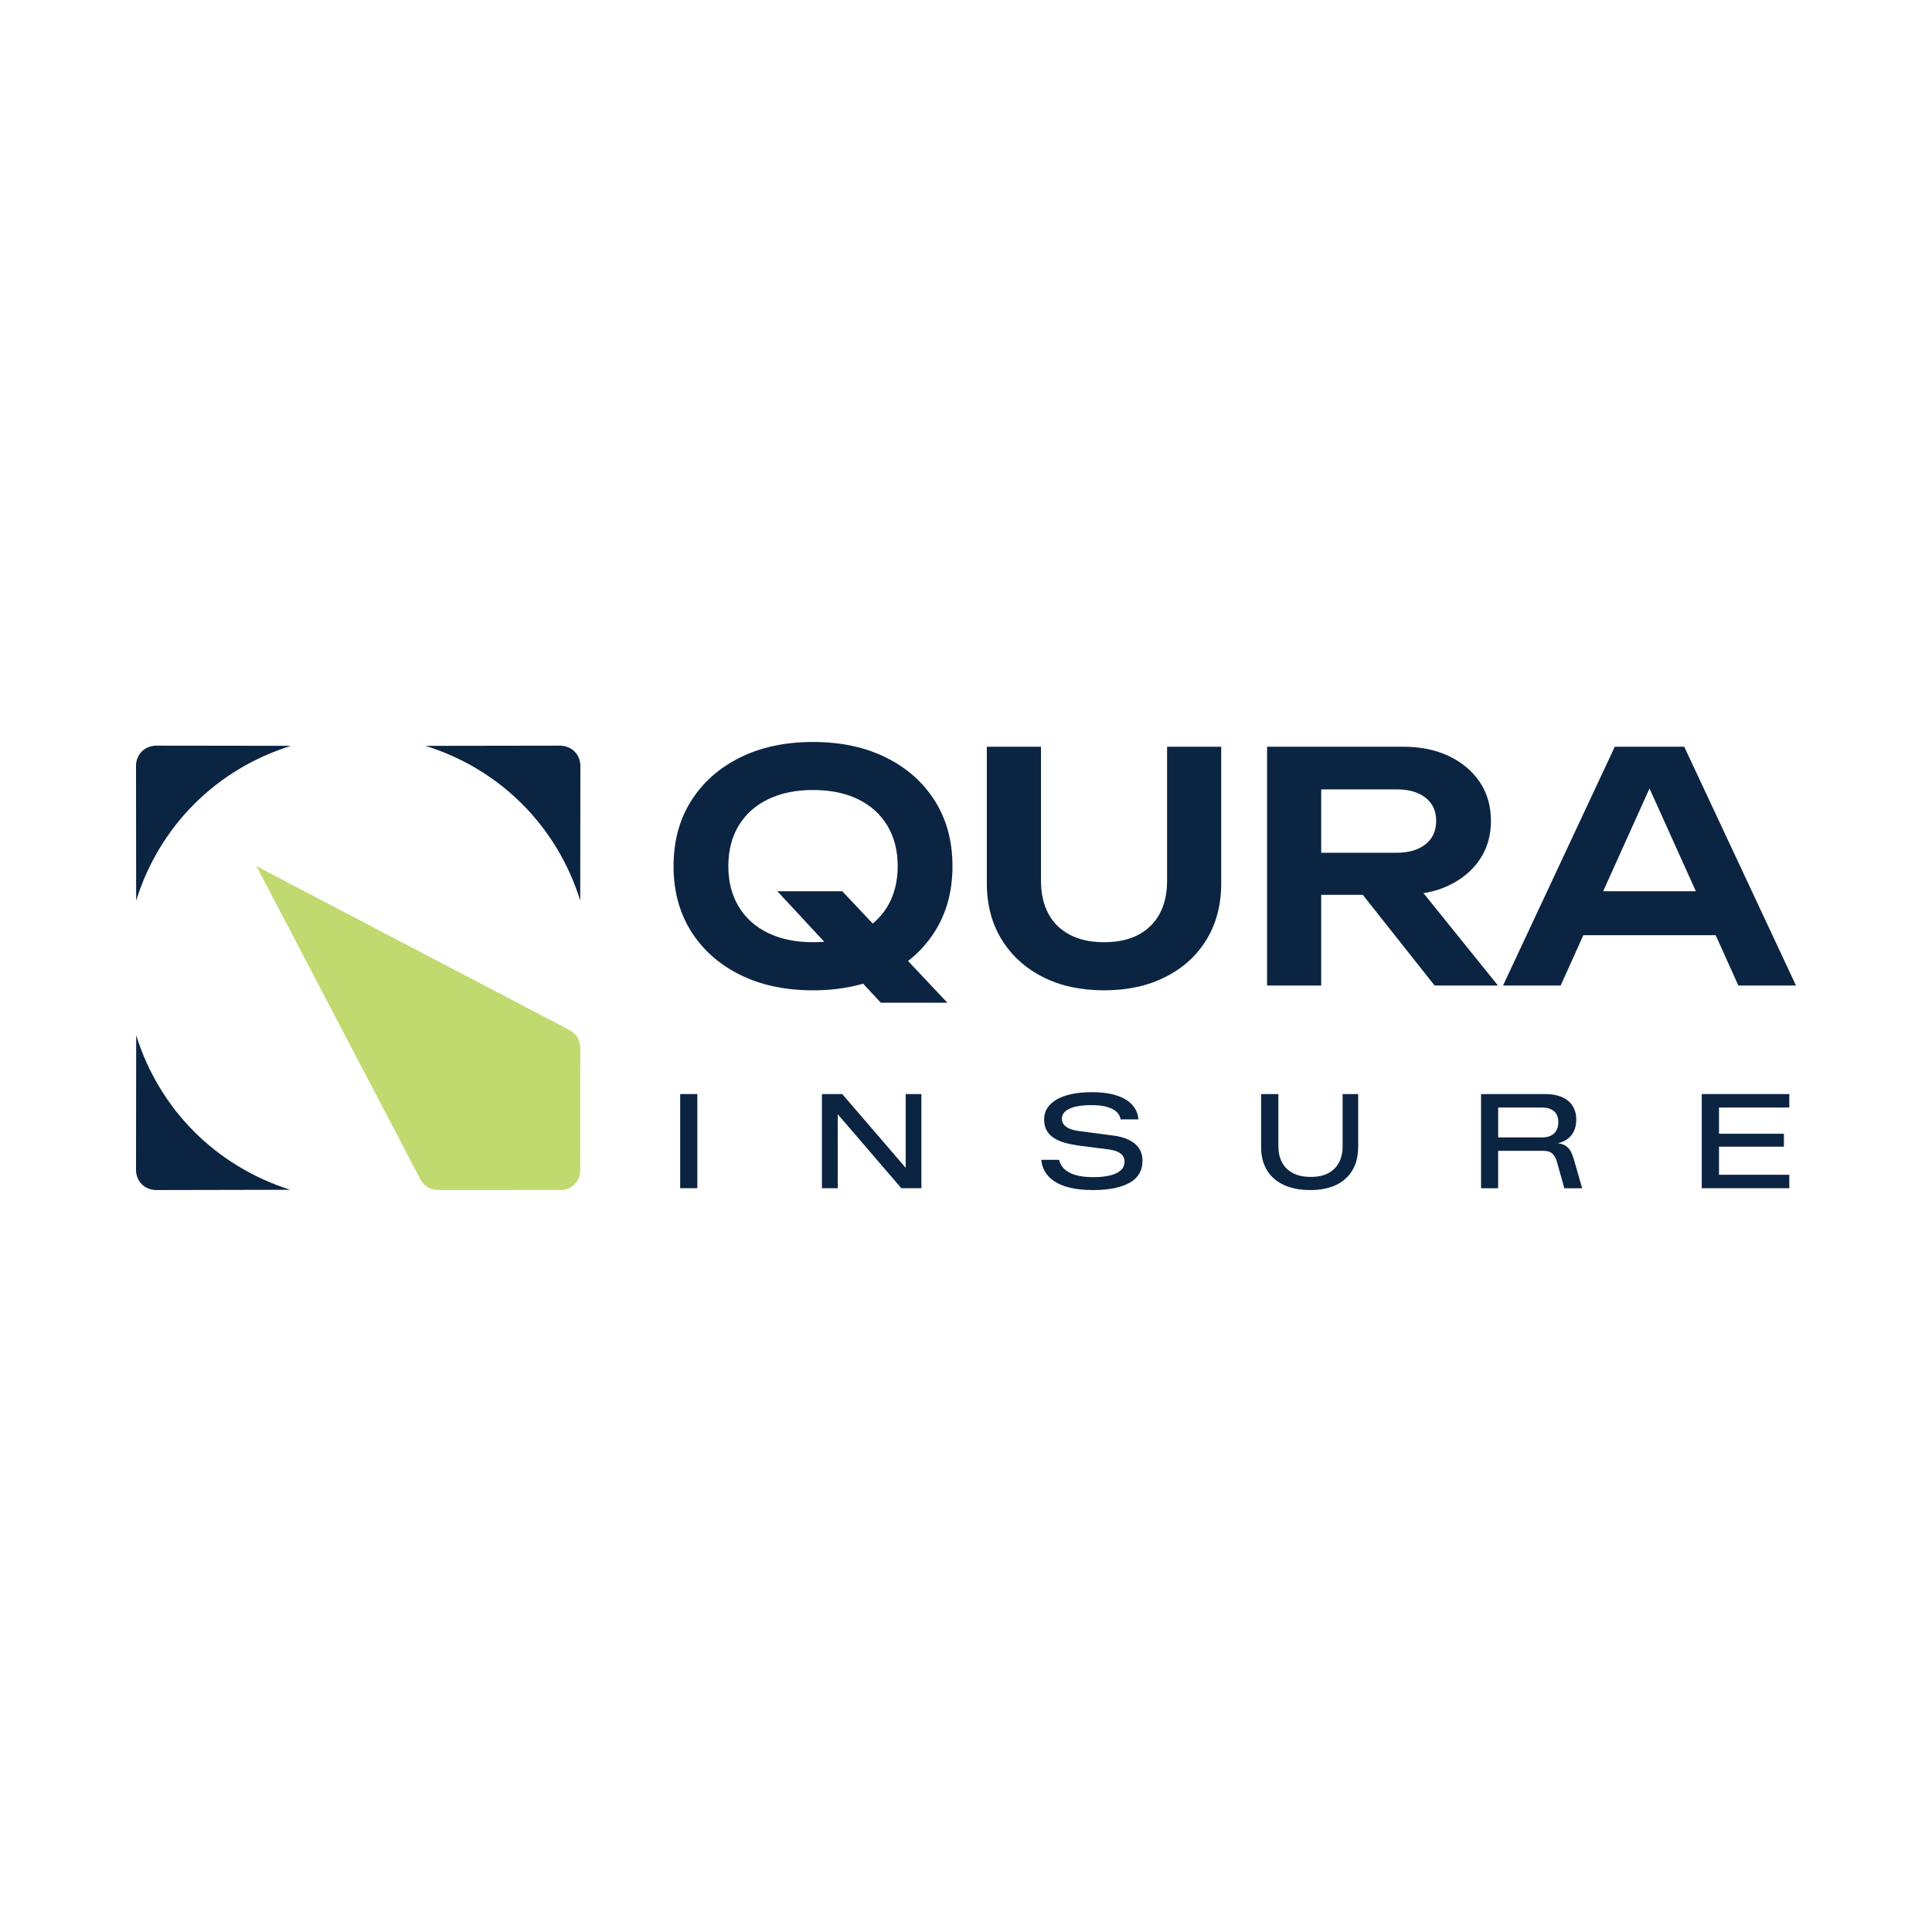
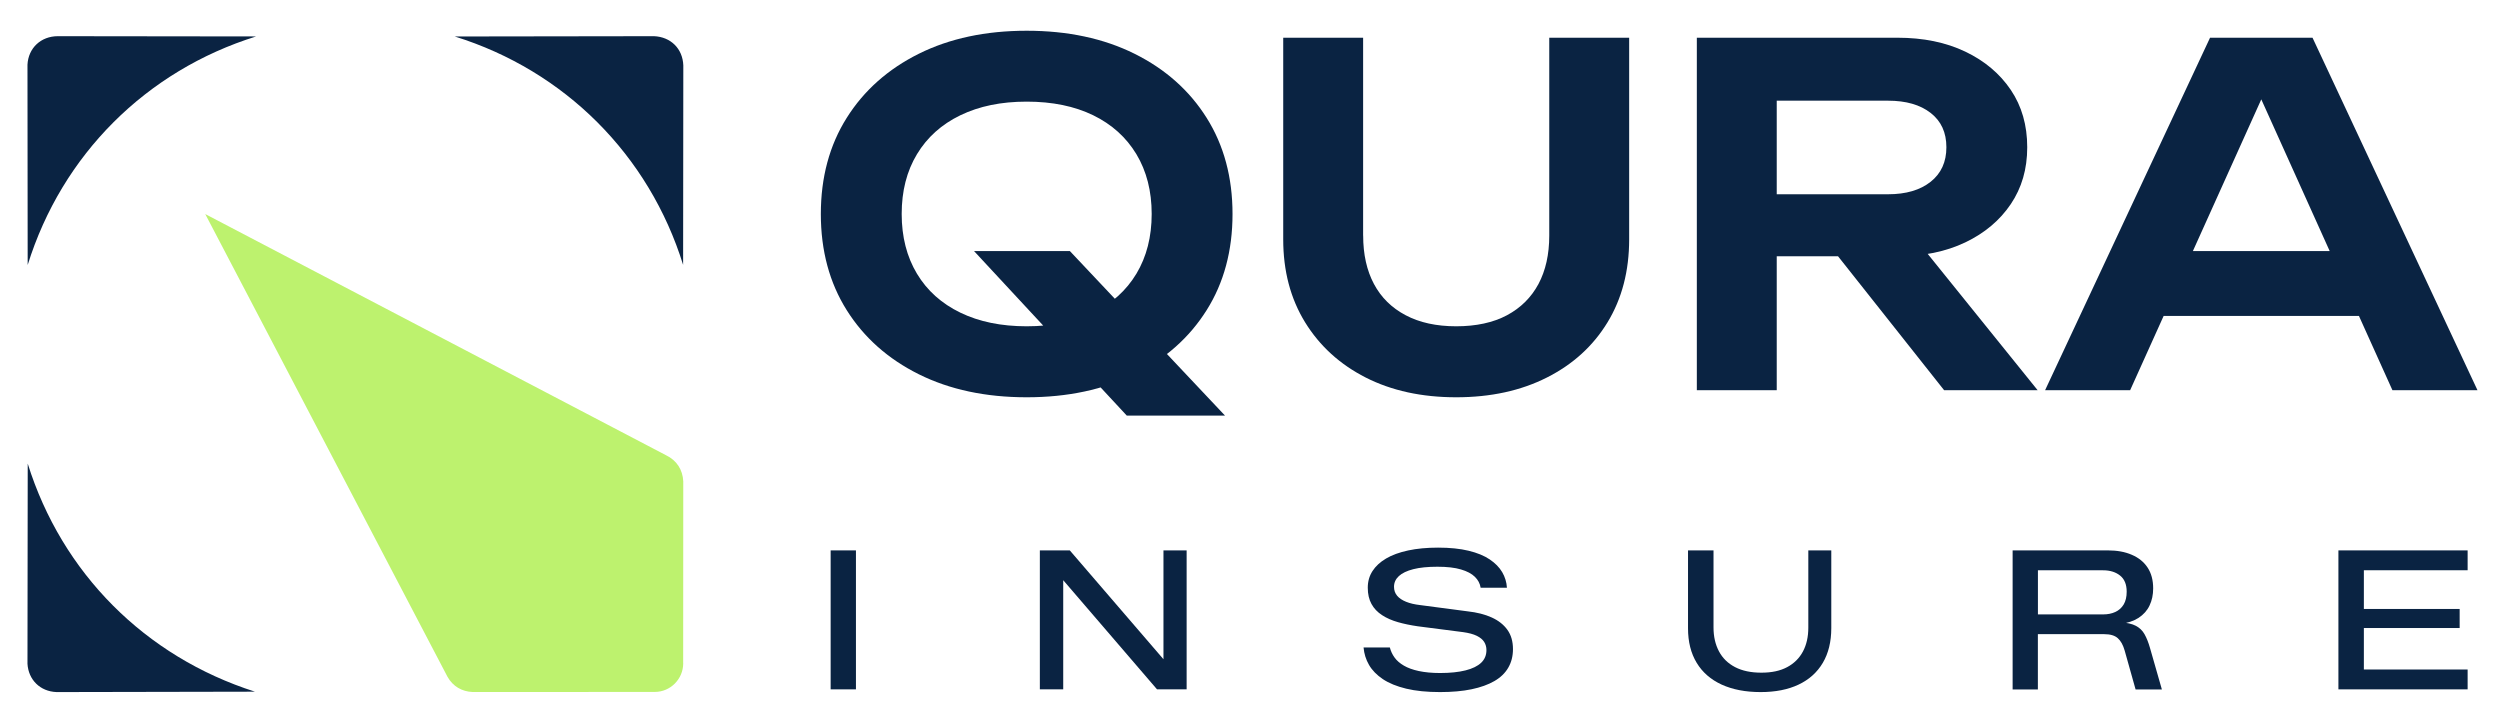
- <svg xmlns="http://www.w3.org/2000/svg" id="Layer_1" data-name="Layer 1" viewBox="0 0 576 576">
+ <svg xmlns="http://www.w3.org/2000/svg" id="Layer_1" data-name="Layer 1" viewBox="35 215 505 145">
  <defs>
    <style>
      .cls-1 {
-         fill: #c0da6f;
+         fill: #BDF26E;
      }

      .cls-2 {
-         fill: #0b2442;
+         fill: #0A2342;
      }
    </style>
  </defs>
  <g>
    <path class="cls-1" d="M173.01,348.98c0,3.21-2.61,5.79-5.73,5.79l-36.78.02c-2.2-.09-4.01-1.14-5.1-3.07l-48.94-93.48,93.1,48.73c2.13,1.02,3.35,2.92,3.46,5.27l-.02,36.74Z" />
    <path class="cls-2" d="M46.42,354.8c-3.32-.13-5.67-2.48-5.87-5.71l.05-40.44c6.91,22.09,23.68,38.97,45.91,46.07l-40.09.08Z" />
    <path class="cls-2" d="M173.03,228.2l-.04,40.3c-6.9-22.19-23.89-39.2-46.12-46.13l40.26-.06c3.33.15,5.77,2.48,5.9,5.9Z" />
    <path class="cls-2" d="M40.59,268.5l-.04-40.44c.18-3.38,2.73-5.74,6.12-5.75l40.07.05c-22.23,6.93-39.23,23.93-46.14,46.14Z" />
  </g>
  <g>
    <g>
      <path class="cls-2" d="M242.39,295.25c-8.29,0-15.56-1.55-21.79-4.65-6.23-3.1-11.09-7.42-14.57-12.96-3.48-5.54-5.22-12.01-5.22-19.41s1.74-13.88,5.22-19.41c3.48-5.54,8.34-9.86,14.57-12.96,6.23-3.1,13.5-4.65,21.79-4.65s15.55,1.55,21.79,4.65c6.23,3.1,11.09,7.42,14.57,12.96,3.48,5.54,5.22,12.01,5.22,19.41s-1.74,13.88-5.22,19.41c-3.48,5.54-8.34,9.86-14.57,12.96-6.23,3.1-13.5,4.65-21.79,4.65ZM242.39,280.91c5.19,0,9.67-.92,13.43-2.75,3.77-1.84,6.68-4.46,8.74-7.88,2.05-3.42,3.08-7.44,3.08-12.06s-1.03-8.64-3.08-12.06c-2.06-3.42-4.97-6.04-8.74-7.88-3.77-1.83-8.24-2.75-13.43-2.75s-9.59.92-13.39,2.75c-3.8,1.84-6.72,4.46-8.78,7.88-2.06,3.42-3.08,7.44-3.08,12.06s1.03,8.64,3.08,12.06,4.98,6.04,8.78,7.88c3.8,1.84,8.26,2.75,13.39,2.75ZM231.75,265.72h19.37l31.33,33.23h-19.84l-30.85-33.23Z" />
      <path class="cls-2" d="M310.36,262.59c0,3.8.73,7.06,2.18,9.78s3.59,4.83,6.41,6.31c2.81,1.49,6.22,2.23,10.21,2.23s7.47-.74,10.25-2.23c2.78-1.49,4.9-3.59,6.36-6.31,1.45-2.72,2.18-5.98,2.18-9.78v-39.97h16.14v40.73c0,6.39-1.46,11.98-4.37,16.76-2.91,4.78-6.99,8.5-12.25,11.15-5.25,2.66-11.36,3.99-18.32,3.99s-13.05-1.33-18.28-3.99c-5.22-2.66-9.3-6.38-12.24-11.15-2.94-4.78-4.42-10.36-4.42-16.76v-40.73h16.14v39.97Z" />
      <path class="cls-2" d="M388.96,254.24h27.44c3.61,0,6.47-.84,8.59-2.52,2.12-1.68,3.18-4,3.18-6.98s-1.06-5.28-3.18-6.93c-2.12-1.65-4.98-2.47-8.59-2.47h-29.81l7.31-8.26v66.74h-16.14v-71.2h40.54c5.19,0,9.75.93,13.67,2.8s6.99,4.45,9.21,7.74c2.22,3.29,3.32,7.15,3.32,11.58s-1.11,8.2-3.32,11.49c-2.22,3.29-5.29,5.87-9.21,7.74s-8.48,2.8-13.67,2.8h-29.34v-12.53ZM401.31,260.5h18.42l26.87,33.32h-18.89l-26.39-33.32Z" />
      <path class="cls-2" d="M502.13,222.62l33.32,71.2h-17.18l-29.15-64.65h5.32l-29.15,64.65h-17.18l33.32-71.2h20.7ZM466.72,278.82v-13.1h49.37v13.1h-49.37Z" />
    </g>
    <g>
      <path class="cls-2" d="M202.79,354.25v-28.07h5.11v28.07h-5.11Z" />
      <path class="cls-2" d="M245.05,354.25v-28.07h6.05l20.37,23.67-1.45.51v-24.18h4.68v28.07h-5.98l-20.17-23.47,1.22-.51v23.98h-4.72Z" />
      <path class="cls-2" d="M325.89,354.8c-2.65,0-4.93-.23-6.84-.69s-3.48-1.1-4.72-1.93c-1.23-.83-2.16-1.78-2.79-2.87s-.99-2.26-1.1-3.52h5.31c.19.74.5,1.41.95,2.03.44.62,1.07,1.16,1.87,1.63.8.47,1.81.84,3.03,1.1,1.22.26,2.65.4,4.3.4,2.02,0,3.73-.18,5.13-.53s2.46-.87,3.17-1.55c.71-.68,1.06-1.53,1.06-2.56,0-.6-.15-1.15-.45-1.63-.3-.48-.8-.9-1.49-1.24s-1.62-.59-2.77-.75l-9.16-1.18c-1.44-.21-2.77-.48-3.99-.83s-2.29-.81-3.22-1.42c-.93-.6-1.65-1.36-2.14-2.26-.5-.9-.75-2-.75-3.28s.32-2.38.95-3.36c.63-.98,1.54-1.83,2.75-2.54,1.2-.71,2.69-1.25,4.46-1.63,1.77-.38,3.78-.57,6.04-.57,2.39,0,4.44.21,6.17.63s3.15,1,4.26,1.75c1.11.75,1.95,1.6,2.52,2.57s.89,2.02.96,3.15h-5.31c-.13-.84-.52-1.57-1.16-2.2-.64-.63-1.58-1.13-2.81-1.49-1.23-.37-2.82-.55-4.76-.55s-3.56.16-4.86.49c-1.3.33-2.28.8-2.93,1.4s-.98,1.32-.98,2.16c0,.71.21,1.31.63,1.81.42.5,1.02.9,1.81,1.22.79.32,1.74.54,2.87.67l9.56,1.26c1.89.21,3.51.62,4.87,1.24,1.36.62,2.42,1.45,3.17,2.5.75,1.05,1.12,2.35,1.12,3.89,0,1.41-.32,2.67-.95,3.75-.63,1.09-1.56,1.99-2.81,2.71-1.25.72-2.78,1.27-4.6,1.65-1.82.38-3.94.57-6.35.57Z" />
      <path class="cls-2" d="M390.64,354.8c-3.04,0-5.66-.51-7.86-1.51-2.2-1.01-3.89-2.48-5.05-4.4-1.17-1.93-1.75-4.25-1.75-6.98v-15.73h5.15v15.57c0,1.84.37,3.44,1.1,4.82.73,1.38,1.82,2.44,3.26,3.19,1.44.75,3.21,1.12,5.31,1.12s3.81-.37,5.21-1.12c1.4-.75,2.46-1.8,3.19-3.17.72-1.36,1.08-2.96,1.08-4.8v-15.61h4.64v15.69c0,2.75-.57,5.09-1.71,7.02-1.14,1.93-2.77,3.39-4.9,4.4s-4.68,1.51-7.67,1.51Z" />
      <path class="cls-2" d="M441.55,354.25v-28.07h19.27c1.83,0,3.44.29,4.81.89,1.38.59,2.44,1.45,3.19,2.59.75,1.14,1.12,2.54,1.12,4.19,0,1.28-.24,2.44-.73,3.46-.48,1.02-1.23,1.85-2.22,2.5-1,.64-2.24,1.05-3.74,1.24l.04-.35c1.34.08,2.38.31,3.14.71.76.4,1.35.96,1.77,1.71.42.75.79,1.67,1.1,2.77l2.4,8.38h-5.31l-2.2-7.83c-.32-1.13-.77-1.96-1.38-2.51-.6-.55-1.52-.83-2.75-.83h-13.41v11.17h-5.11ZM446.66,339.11h13.17c.92,0,1.74-.16,2.46-.49.72-.33,1.28-.83,1.69-1.51.41-.68.61-1.54.61-2.59,0-1.47-.45-2.56-1.34-3.26-.89-.71-2.03-1.06-3.42-1.06h-13.17v8.92Z" />
      <path class="cls-2" d="M507.36,354.25v-28.07h26.1v4.01h-20.96v7.82h19.35v3.85h-19.35v8.38h20.96v4.01h-26.1Z" />
    </g>
  </g>
</svg>
